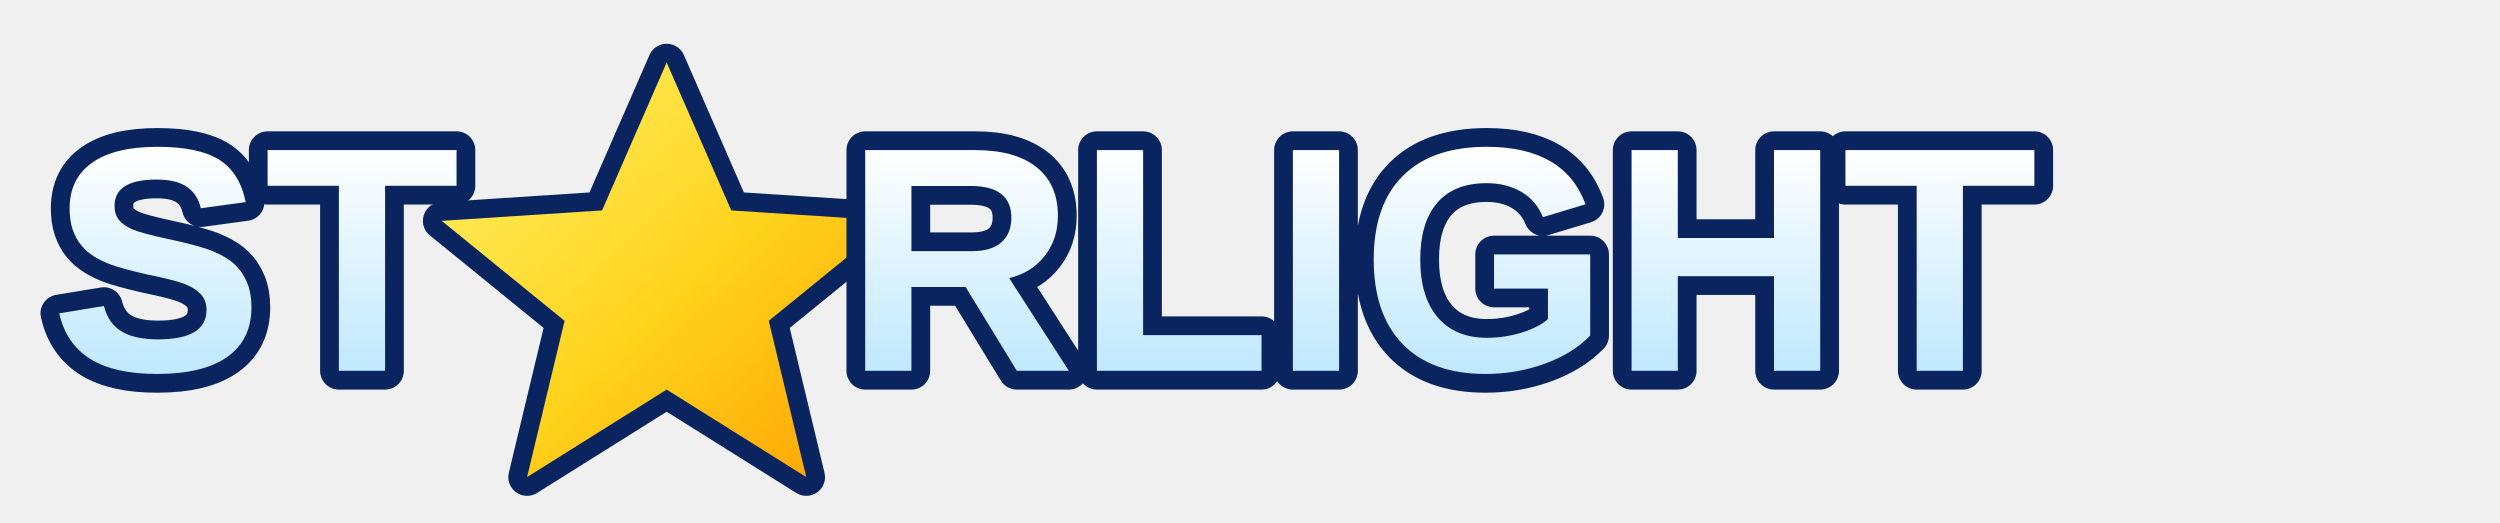
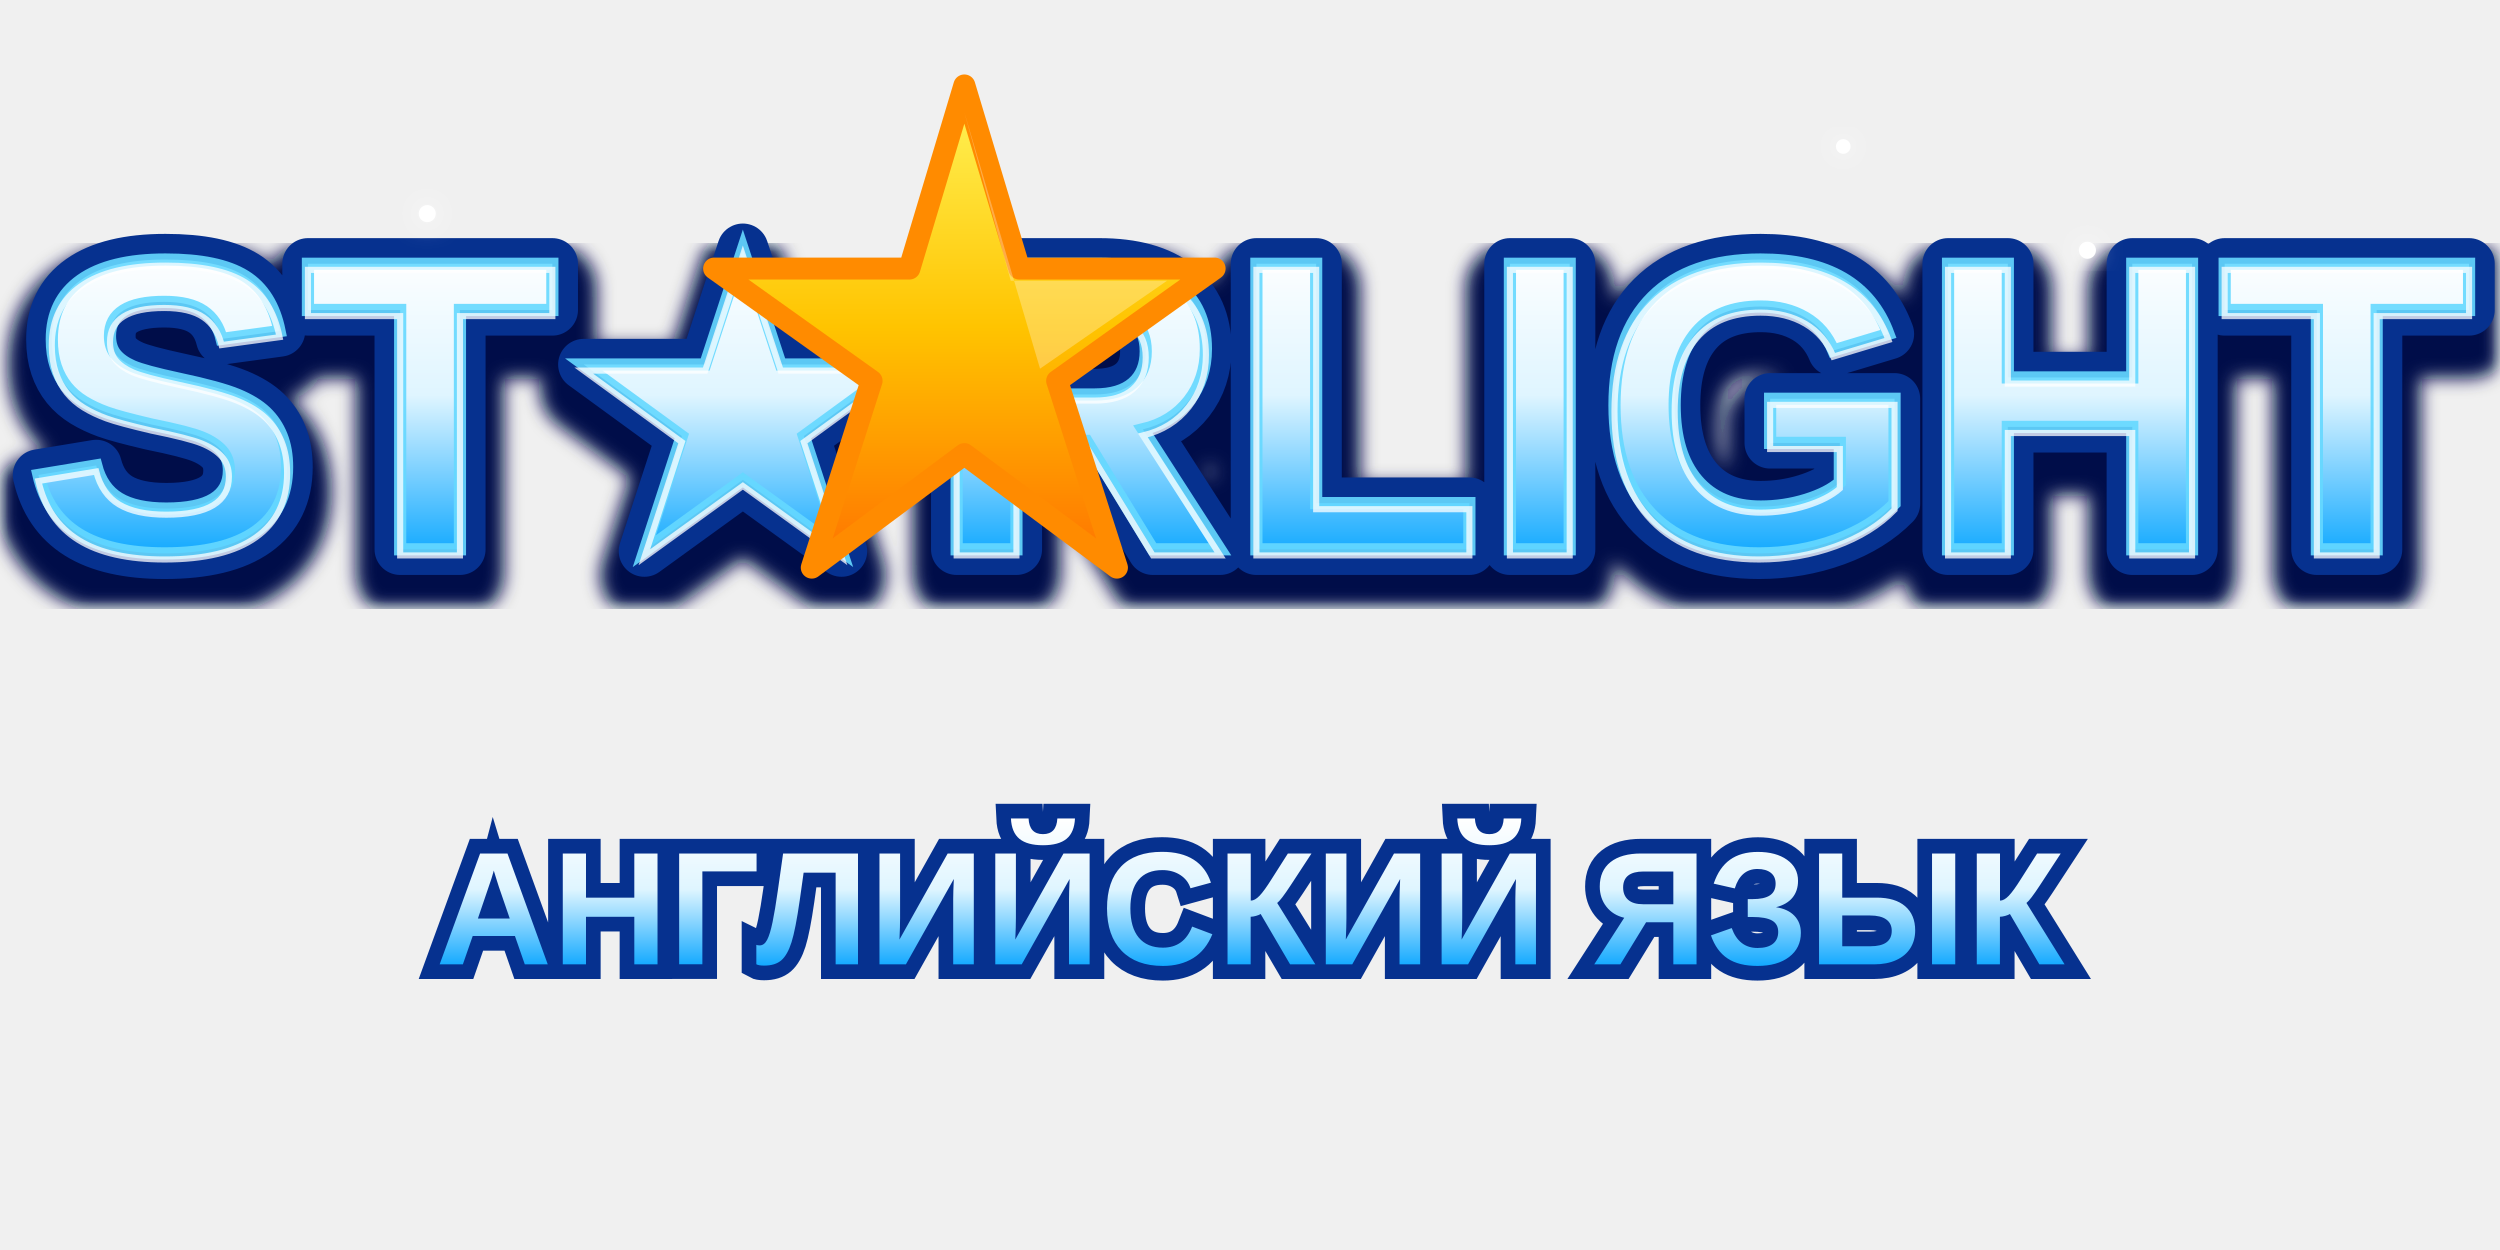
- <svg xmlns="http://www.w3.org/2000/svg" viewBox="0 0 1200 251">
+ <svg xmlns="http://www.w3.org/2000/svg" viewBox="0 0 2048 1024">
  <defs>
-     <linearGradient id="t" x1="0" y1="0" x2="0" y2="1">
-       <stop stop-color="#fff" />
-       <stop offset="1" stop-color="#bfe8ff" />
+     <linearGradient id="ice" x1="0" y1="0" x2="0" y2="1">
+       <stop offset="0" stop-color="#fff" />
+       <stop offset=".48" stop-color="#dff5ff" />
+       <stop offset="1" stop-color="#12a9ff" />
    </linearGradient>
-     <linearGradient id="g" x1="0" y1="0" x2="1" y2="1">
-       <stop stop-color="#fff36a" />
-       <stop offset=".55" stop-color="#ffd21c" />
-       <stop offset="1" stop-color="#ff9f00" />
+     <linearGradient id="blue" x1="0" y1="0" x2="0" y2="1">
+       <stop stop-color="#18bfff" />
+       <stop offset=".45" stop-color="#0868ff" />
+       <stop offset="1" stop-color="#03195c" />
    </linearGradient>
+     <linearGradient id="gold" x1="0" y1="0" x2="0" y2="1">
+       <stop stop-color="#fff45a" />
+       <stop offset=".5" stop-color="#ffc400" />
+       <stop offset="1" stop-color="#ff7200" />
+     </linearGradient>
+     <filter id="glow">
+       <feGaussianBlur stdDeviation="10" result="b" />
+       <feMerge>
+         <feMergeNode in="b" />
+         <feMergeNode in="SourceGraphic" />
+       </feMerge>
+     </filter>
+     <filter id="shadow">
+       <feGaussianBlur stdDeviation="7" />
+     </filter>
  </defs>
-   <g stroke="#09245f" stroke-width="18" stroke-linejoin="round" paint-order="stroke">
-     <text x="24" y="178" font-family="Arial,Helvetica,sans-serif" font-size="154" font-weight="900" fill="url(#t)">ST</text>
-     <polygon points="320,30 351,101 428,106 369,154 387,229 320,187 253,229 271,154 212,106 289,101" fill="url(#g)" />
-     <text x="405" y="178" font-family="Arial,Helvetica,sans-serif" font-size="154" font-weight="900" fill="url(#t)">RLIGHT</text>
+   <rect width="2048" height="1024" fill="none" />
+   <g text-anchor="middle" font-family="Arial Black, Arial, sans-serif" font-weight="900">
+     <text x="1024" y="470" font-size="340" fill="#00104a" stroke="#00104a" stroke-width="72" stroke-linejoin="round" filter="url(#shadow)">ST★RLIGHT</text>
+     <text x="1024" y="450" font-size="340" fill="url(#ice)" stroke="#06318f" stroke-width="42" stroke-linejoin="round" paint-order="stroke">ST★RLIGHT</text>
+     <text x="1024" y="450" font-size="340" fill="none" stroke="#65d8ff" stroke-width="10" opacity=".9">ST★RLIGHT</text>
+     <text x="1024" y="455" font-size="340" fill="none" stroke="#fff" stroke-width="5" opacity=".75">ST★RLIGHT</text>
+     <text x="1024" y="790" font-size="132" fill="url(#ice)" stroke="#06318f" stroke-width="24" paint-order="stroke">АНГЛИЙСКИЙ ЯЗЫК</text>
+     <path d="M470 845 H1578" stroke="#12a9ff" stroke-width="12" stroke-linecap="round" filter="url(#glow)" />
+   </g>
+   <polygon points="790,70 835,220 995,220 866,312 915,465 790,372 665,465 714,312 585,220 745,220" fill="url(#gold)" stroke="#ff8b00" stroke-width="18" stroke-linejoin="round" />
+   <polygon points="790,92 828,230 956,230 852,302" fill="#fff" opacity=".28" />
+   <g fill="#fff" filter="url(#glow)">
+     <circle cx="350" cy="175" r="7" />
+     <circle cx="1710" cy="205" r="7" />
+     <circle cx="1510" cy="120" r="6" />
  </g>
</svg>
